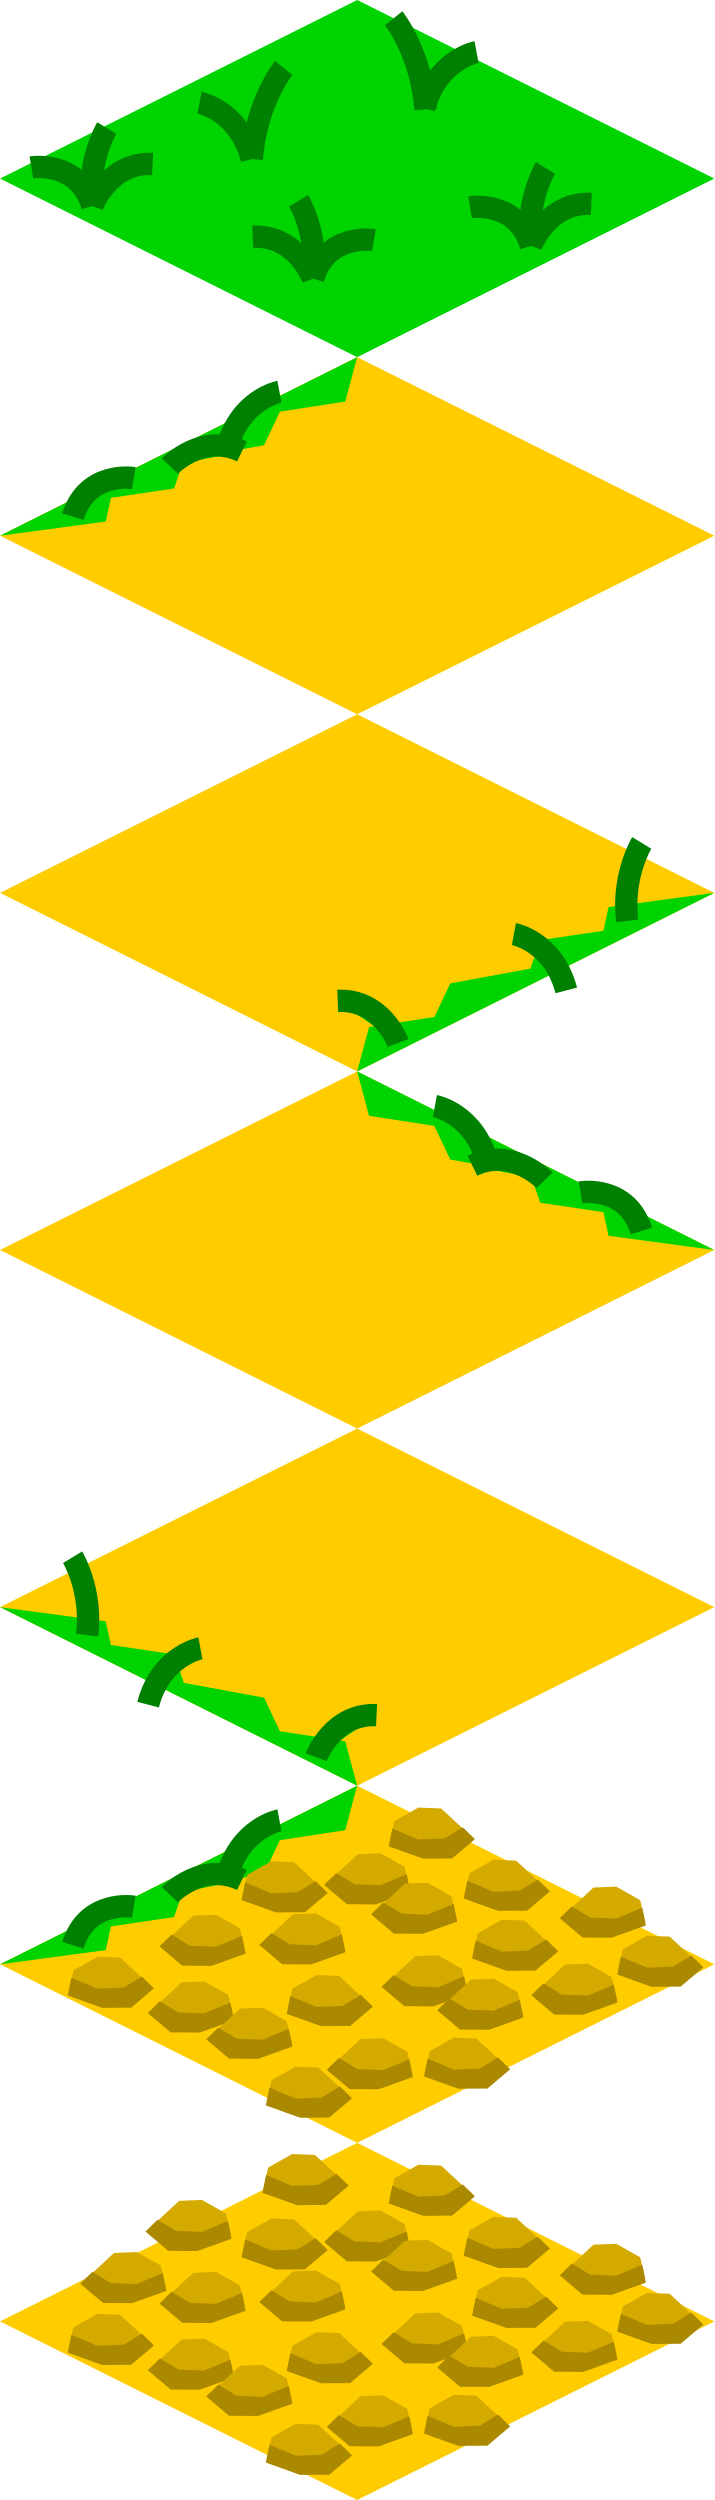
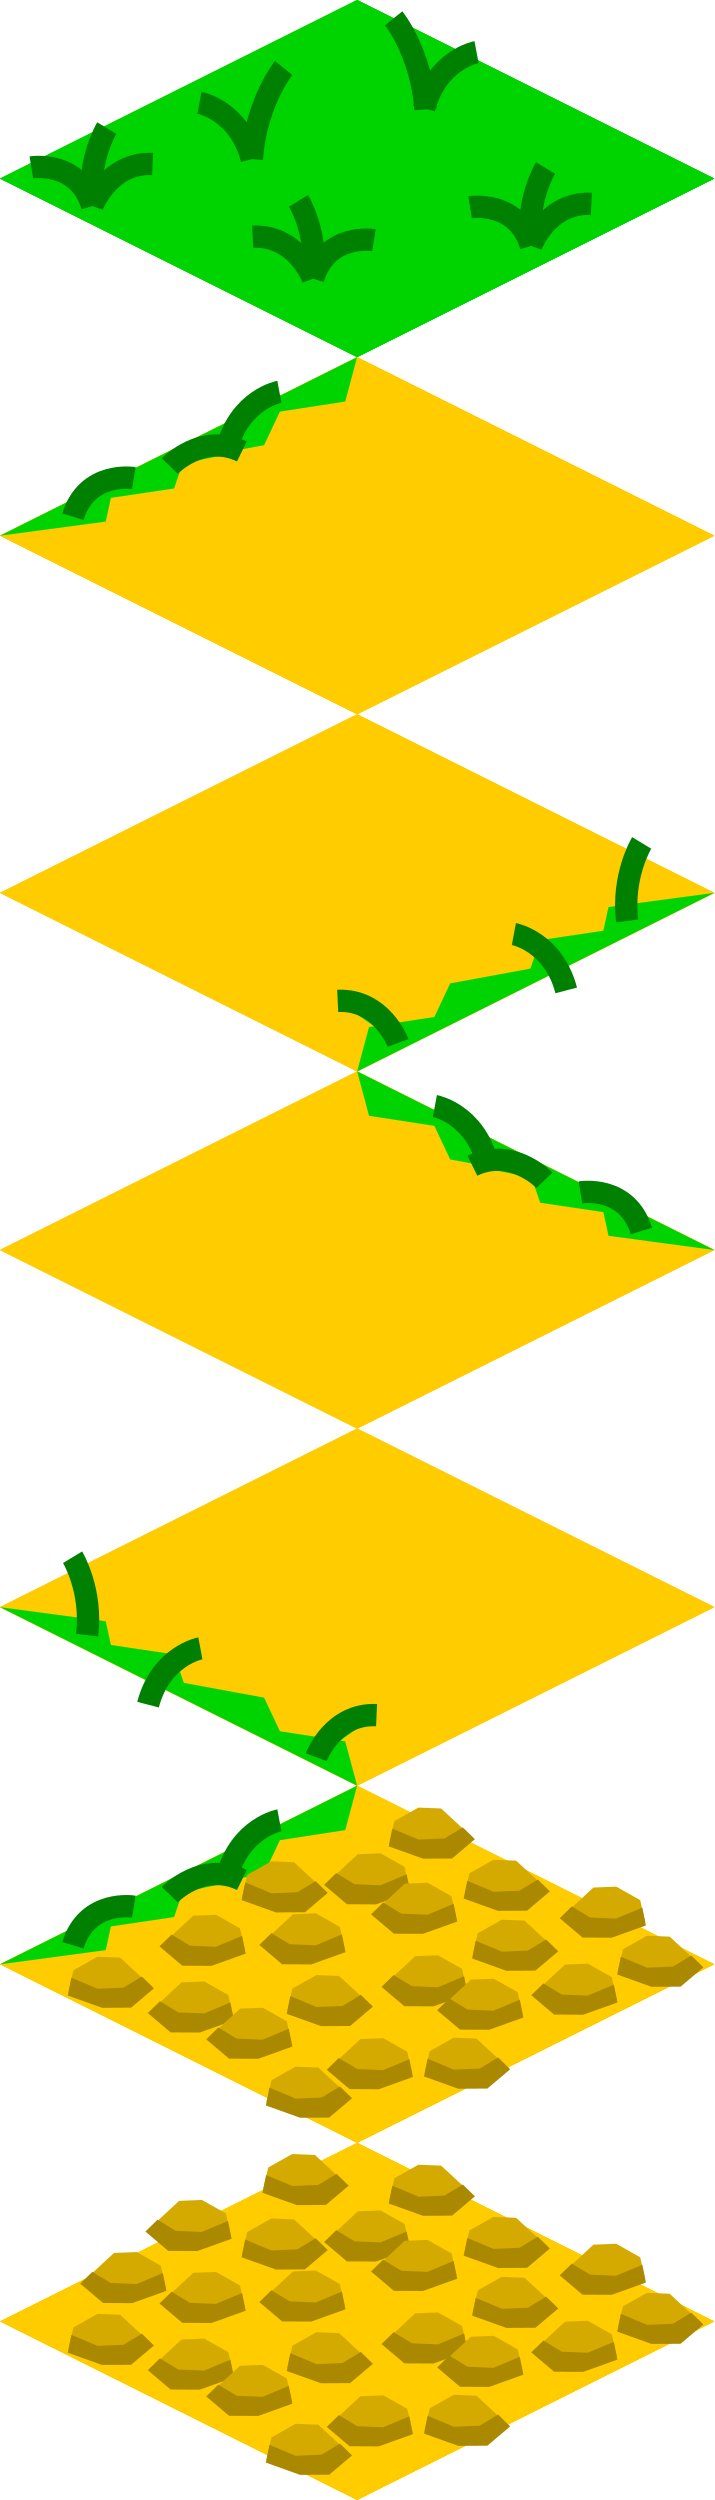
- <svg xmlns="http://www.w3.org/2000/svg" width="64" height="224" viewBox="0 0 16.933 59.267" version="1.1" id="svg5">
+ <svg xmlns="http://www.w3.org/2000/svg" width="128" height="448" viewBox="0 0 33.867 118.533" version="1.1" id="svg5">
  <defs id="defs2">
    <clipPath clipPathUnits="userSpaceOnUse" id="clipPath175">
      <path style="fill:#ffcc00;fill-opacity:1;stroke:none;stroke-width:0.529px;stroke-linecap:butt;stroke-linejoin:miter;stroke-opacity:1" d="M 8.467,42.333 -2.3705357e-7,46.567 8.467,50.8 16.933,46.567 Z" id="path177" />
    </clipPath>
  </defs>
-   <g id="layer1">
-     <path style="fill:#00d400;fill-opacity:1;stroke:none;stroke-width:0.529px;stroke-linecap:butt;stroke-linejoin:miter;stroke-opacity:1" d="M 8.467,0 0,4.233 8.467,8.467 16.933,4.233 Z" id="path39" />
-     <path style="fill:#00d400;stroke:#008000;stroke-width:0.529px;stroke-linecap:butt;stroke-linejoin:miter;stroke-opacity:1" d="m 12.588,5.829 c 0,0 0.387,-1.044 1.431,-0.997" id="path1232" />
-     <path style="fill:none;stroke:#008000;stroke-width:0.529px;stroke-linecap:butt;stroke-linejoin:miter;stroke-opacity:1" d="m 12.932,3.981 c 0,0 -0.475,0.782 -0.344,1.848" id="path1512" />
-     <path style="fill:none;stroke:#008000;stroke-width:0.529px;stroke-linecap:butt;stroke-linejoin:miter;stroke-opacity:1" d="m 11.144,4.914 c 0,0 1.109,-0.184 1.444,0.915" id="path1547" />
-     <path style="fill:#00d400;stroke:#008000;stroke-width:0.529px;stroke-linecap:butt;stroke-linejoin:miter;stroke-opacity:1" d="m 7.422,6.608 c 0,0 -0.387,-1.044 -1.431,-0.997" id="path1662" />
-     <path style="fill:none;stroke:#008000;stroke-width:0.529px;stroke-linecap:butt;stroke-linejoin:miter;stroke-opacity:1" d="m 7.078,4.76 c 0,0 0.475,0.782 0.344,1.848" id="path1664" />
-     <path style="fill:none;stroke:#008000;stroke-width:0.529px;stroke-linecap:butt;stroke-linejoin:miter;stroke-opacity:1" d="m 8.865,5.692 c 0,0 -1.109,-0.184 -1.444,0.915" id="path1666" />
-     <path style="fill:none;stroke:#008000;stroke-width:0.529px;stroke-linecap:butt;stroke-linejoin:miter;stroke-opacity:1" d="m 4.729,2.436 c 0,0 0.938,0.175 1.241,1.336" id="path1701" />
-     <path style="fill:none;stroke:#008000;stroke-width:0.529px;stroke-linecap:butt;stroke-linejoin:miter;stroke-opacity:1" d="m 6.724,1.611 c 0,0 -0.653,0.813 -0.755,2.161" id="path1736" />
-     <path style="fill:none;stroke:#008000;stroke-width:0.529px;stroke-linecap:butt;stroke-linejoin:miter;stroke-opacity:1" d="m 9.332,0.433 c 0,0 0.653,0.813 0.755,2.161" id="path1853" />
-     <path style="fill:#00d400;stroke:#008000;stroke-width:0.529px;stroke-linecap:butt;stroke-linejoin:miter;stroke-opacity:1" d="m 2.187,4.884 c 0,0 0.387,-1.044 1.431,-0.997" id="path1855" />
-     <path style="fill:none;stroke:#008000;stroke-width:0.529px;stroke-linecap:butt;stroke-linejoin:miter;stroke-opacity:1" d="m 2.531,3.036 c 0,0 -0.475,0.782 -0.344,1.848" id="path1857" />
-     <path style="fill:none;stroke:#008000;stroke-width:0.529px;stroke-linecap:butt;stroke-linejoin:miter;stroke-opacity:1" d="m 0.744,3.969 c 0,0 1.109,-0.184 1.444,0.915" id="path1859" />
-     <path style="fill:#ffcc00;fill-opacity:1;stroke:none;stroke-width:0.529px;stroke-linecap:butt;stroke-linejoin:miter;stroke-opacity:1" d="M 8.467,8.467 0,12.7 8.467,16.933 16.933,12.7 Z" id="path1895" />
-     <path style="fill:#00d400;fill-opacity:1;stroke:none;stroke-width:0.529px;stroke-linecap:butt;stroke-linejoin:miter;stroke-opacity:1" d="M 8.467,8.467 0,12.7 2.507,12.364 2.629,11.803 4.127,11.58 4.358,10.905 6.26,10.554 6.636,9.758 8.185,9.519 Z" id="path1897" />
-     <path style="fill:none;stroke:#008000;stroke-width:0.529px;stroke-linecap:butt;stroke-linejoin:miter;stroke-opacity:1" d="m 3.172,11.334 c 0,0 -1.109,-0.184 -1.444,0.915" id="path3611" />
-     <path style="fill:none;stroke:#008000;stroke-width:0.529px;stroke-linecap:butt;stroke-linejoin:miter;stroke-opacity:1" d="m 6.624,9.287 c 0,0 -0.938,0.175 -1.241,1.336" id="path1851" />
-     <path style="fill:#00d400;stroke:#008000;stroke-width:0.529px;stroke-linecap:butt;stroke-linejoin:miter;stroke-opacity:1" d="m 4.025,11.048 c 0,0 0.77,-0.805 1.71,-0.346" id="path3613" />
-     <path style="fill:#ffcc00;fill-opacity:1;stroke:none;stroke-width:0.529px;stroke-linecap:butt;stroke-linejoin:miter;stroke-opacity:1" d="M 8.467,25.4 16.933,21.167 8.467,16.933 0,21.167 Z" id="path3615" />
-     <path style="fill:#00d400;fill-opacity:1;stroke:none;stroke-width:0.529px;stroke-linecap:butt;stroke-linejoin:miter;stroke-opacity:1" d="m 8.467,25.4 8.467,-4.233 -2.507,0.336 -0.122,0.562 -1.498,0.222 -0.231,0.675 -1.902,0.351 -0.375,0.796 -1.549,0.238 z" id="path3617" />
-     <path style="fill:#00d400;stroke:#008000;stroke-width:0.529px;stroke-linecap:butt;stroke-linejoin:miter;stroke-opacity:1" d="m 9.437,24.724 c 0,0 -0.387,-1.044 -1.431,-0.997" id="path3865" />
-     <path style="fill:none;stroke:#008000;stroke-width:0.529px;stroke-linecap:butt;stroke-linejoin:miter;stroke-opacity:1" d="m 11.297,1.235 c 0,0 -0.938,0.175 -1.241,1.336" id="path3867" />
-     <path style="fill:none;stroke:#008000;stroke-width:0.529px;stroke-linecap:butt;stroke-linejoin:miter;stroke-opacity:1" d="m 12.183,22.143 c 0,0 0.938,0.175 1.241,1.336" id="path3949" />
-     <path style="fill:none;stroke:#008000;stroke-width:0.529px;stroke-linecap:butt;stroke-linejoin:miter;stroke-opacity:1" d="m 15.213,19.983 c 0,0 -0.475,0.782 -0.344,1.848" id="path3951" />
-     <path style="fill:#ffcc00;fill-opacity:1;stroke:none;stroke-width:0.529px;stroke-linecap:butt;stroke-linejoin:miter;stroke-opacity:1" d="M 8.467,25.4 16.933,29.633 8.467,33.867 0,29.633 Z" id="path3953" />
-     <path style="fill:#00d400;fill-opacity:1;stroke:none;stroke-width:0.529px;stroke-linecap:butt;stroke-linejoin:miter;stroke-opacity:1" d="M 8.467,25.4 16.933,29.633 14.426,29.298 14.304,28.736 12.806,28.513 12.575,27.838 10.673,27.488 10.297,26.691 8.748,26.453 Z" id="path3955" />
-     <path style="fill:none;stroke:#008000;stroke-width:0.529px;stroke-linecap:butt;stroke-linejoin:miter;stroke-opacity:1" d="m 13.761,28.267 c 0,0 1.109,-0.184 1.444,0.915" id="path3957" />
-     <path style="fill:none;stroke:#008000;stroke-width:0.529px;stroke-linecap:butt;stroke-linejoin:miter;stroke-opacity:1" d="m 10.31,26.22 c 0,0 0.938,0.175 1.241,1.336" id="path3959" />
-     <path style="fill:#00d400;stroke:#008000;stroke-width:0.529px;stroke-linecap:butt;stroke-linejoin:miter;stroke-opacity:1" d="m 12.909,27.981 c 0,0 -0.77,-0.805 -1.71,-0.346" id="path3961" />
-     <path style="fill:#ffcc00;fill-opacity:1;stroke:none;stroke-width:0.529px;stroke-linecap:butt;stroke-linejoin:miter;stroke-opacity:1" d="M 8.467,42.333 0,38.1 8.467,33.867 16.933,38.1 Z" id="path3963" />
-     <path style="fill:#00d400;fill-opacity:1;stroke:none;stroke-width:0.529px;stroke-linecap:butt;stroke-linejoin:miter;stroke-opacity:1" d="M 8.467,42.333 0,38.1 l 2.507,0.336 0.122,0.562 1.498,0.222 0.231,0.675 1.902,0.351 0.375,0.796 1.549,0.238 z" id="path3965" />
-     <path style="fill:#00d400;stroke:#008000;stroke-width:0.529px;stroke-linecap:butt;stroke-linejoin:miter;stroke-opacity:1" d="m 7.496,41.658 c 0,0 0.387,-1.044 1.431,-0.997" id="path3967" />
-     <path style="fill:none;stroke:#008000;stroke-width:0.529px;stroke-linecap:butt;stroke-linejoin:miter;stroke-opacity:1" d="m 4.751,39.076 c 0,0 -0.938,0.175 -1.241,1.336" id="path3969" />
-     <path style="fill:none;stroke:#008000;stroke-width:0.529px;stroke-linecap:butt;stroke-linejoin:miter;stroke-opacity:1" d="m 1.721,36.916 c 0,0 0.475,0.782 0.344,1.848" id="path3971" />
-     <path style="fill:#ffcc00;fill-opacity:1;stroke:none;stroke-width:0.529px;stroke-linecap:butt;stroke-linejoin:miter;stroke-opacity:1" d="M 8.467,42.333 0,46.567 8.467,50.8 16.933,46.567 Z" id="path3973" />
-     <path style="fill:#00d400;fill-opacity:1;stroke:none;stroke-width:0.529px;stroke-linecap:butt;stroke-linejoin:miter;stroke-opacity:1" d="M 8.467,42.333 0,46.567 2.507,46.231 2.629,45.669 4.127,45.447 4.358,44.772 6.26,44.421 l 0.375,-0.796 1.549,-0.238 z" id="path3975" />
-     <path style="fill:none;stroke:#008000;stroke-width:0.529px;stroke-linecap:butt;stroke-linejoin:miter;stroke-opacity:1" d="m 3.172,45.201 c 0,0 -1.109,-0.184 -1.444,0.915" id="path3977" />
-     <path style="fill:none;stroke:#008000;stroke-width:0.529px;stroke-linecap:butt;stroke-linejoin:miter;stroke-opacity:1" d="m 6.624,43.154 c 0,0 -0.938,0.175 -1.241,1.336" id="path3979" />
-     <path style="fill:#00d400;stroke:#008000;stroke-width:0.529px;stroke-linecap:butt;stroke-linejoin:miter;stroke-opacity:1" d="m 4.025,44.915 c 0,0 0.77,-0.805 1.71,-0.346" id="path3981" />
-     <g id="g2156">
+   <g id="layer1" transform="translate(0,59.26667)">
+     <path id="path2099" d="M 16.933,42.333 0,50.8 16.933,59.267 33.867,50.8 Z" style="fill:#ffcc00;fill-opacity:1;stroke:none;stroke-width:1.058px;stroke-linecap:butt;stroke-linejoin:miter;stroke-opacity:1" />
+     <path id="path2097" d="M 16.933,25.4 0,33.867 16.933,42.333 33.867,33.867 Z" style="fill:#ffcc00;fill-opacity:1;stroke:none;stroke-width:1.058px;stroke-linecap:butt;stroke-linejoin:miter;stroke-opacity:1" />
+     <path id="path2095" d="M 16.933,25.4 0,16.933 16.933,8.467 33.867,16.933 Z" style="fill:#ffcc00;fill-opacity:1;stroke:none;stroke-width:1.058px;stroke-linecap:butt;stroke-linejoin:miter;stroke-opacity:1" />
+     <path id="path2093" d="M 16.933,-8.467 33.867,-7.75e-6 16.933,8.467 0,-7.75e-6 Z" style="fill:#ffcc00;fill-opacity:1;stroke:none;stroke-width:1.058px;stroke-linecap:butt;stroke-linejoin:miter;stroke-opacity:1" />
+     <path id="path2091" d="M 16.933,-8.467 33.867,-16.933 16.933,-25.4 0,-16.933 Z" style="fill:#ffcc00;fill-opacity:1;stroke:none;stroke-width:1.058px;stroke-linecap:butt;stroke-linejoin:miter;stroke-opacity:1" />
+     <path id="path2089" d="M 16.933,-42.333 0,-33.867 l 16.933,8.467 16.933,-8.467 z" style="fill:#ffcc00;fill-opacity:1;stroke:none;stroke-width:1.058px;stroke-linecap:butt;stroke-linejoin:miter;stroke-opacity:1" />
+     <path id="path2087" d="M 16.933,-59.267 0,-50.8 l 16.933,8.467 16.933,-8.467 z" style="fill:#00d400;fill-opacity:1;stroke:none;stroke-width:1.058px;stroke-linecap:butt;stroke-linejoin:miter;stroke-opacity:1" />
+     <path id="path2085" d="M 16.933,42.333 0,50.8 16.933,59.267 33.867,50.8 Z" style="fill:#ffcc00;fill-opacity:1;stroke:none;stroke-width:1.058px;stroke-linecap:butt;stroke-linejoin:miter;stroke-opacity:1" />
+     <path id="path2083" d="M 16.933,25.4 0,33.867 16.933,42.333 33.867,33.867 Z" style="fill:#ffcc00;fill-opacity:1;stroke:none;stroke-width:1.058px;stroke-linecap:butt;stroke-linejoin:miter;stroke-opacity:1" />
+     <path id="path2081" d="M 16.933,25.4 0,16.933 16.933,8.467 33.867,16.933 Z" style="fill:#ffcc00;fill-opacity:1;stroke:none;stroke-width:1.058px;stroke-linecap:butt;stroke-linejoin:miter;stroke-opacity:1" />
+     <path id="path2079" d="M 16.933,-8.467 33.867,-7.75e-6 16.933,8.467 0,-7.75e-6 Z" style="fill:#ffcc00;fill-opacity:1;stroke:none;stroke-width:1.058px;stroke-linecap:butt;stroke-linejoin:miter;stroke-opacity:1" />
+     <path id="path2077" d="M 16.933,-8.467 33.867,-16.933 16.933,-25.4 0,-16.933 Z" style="fill:#ffcc00;fill-opacity:1;stroke:none;stroke-width:1.058px;stroke-linecap:butt;stroke-linejoin:miter;stroke-opacity:1" />
+     <path id="path2075" d="M 16.933,-42.333 0,-33.867 l 16.933,8.467 16.933,-8.467 z" style="fill:#ffcc00;fill-opacity:1;stroke:none;stroke-width:1.058px;stroke-linecap:butt;stroke-linejoin:miter;stroke-opacity:1" />
+     <path id="path2073" d="M 16.933,-59.267 0,-50.8 l 16.933,8.467 16.933,-8.467 z" style="fill:#00d400;fill-opacity:1;stroke:none;stroke-width:1.058px;stroke-linecap:butt;stroke-linejoin:miter;stroke-opacity:1" />
+     <path style="fill:#00d400;fill-opacity:1;stroke:none;stroke-width:1.058px;stroke-linecap:butt;stroke-linejoin:miter;stroke-opacity:1" d="M 16.933,-59.267 0,-50.8 l 16.933,8.467 16.933,-8.467 z" id="path39" />
+     <path style="fill:#00d400;stroke:#008000;stroke-width:1.058px;stroke-linecap:butt;stroke-linejoin:miter;stroke-opacity:1" d="m 25.176,-47.609 c 0,0 0.774,-2.089 2.863,-1.994" id="path1232" />
+     <path style="fill:none;stroke:#008000;stroke-width:1.058px;stroke-linecap:butt;stroke-linejoin:miter;stroke-opacity:1" d="m 25.864,-51.304 c 0,0 -0.95,1.565 -0.688,3.696" id="path1512" />
+     <path style="fill:none;stroke:#008000;stroke-width:1.058px;stroke-linecap:butt;stroke-linejoin:miter;stroke-opacity:1" d="m 22.289,-49.439 c 0,0 2.218,-0.367 2.887,1.831" id="path1547" />
+     <path style="fill:#00d400;stroke:#008000;stroke-width:1.058px;stroke-linecap:butt;stroke-linejoin:miter;stroke-opacity:1" d="m 14.843,-46.051 c 0,0 -0.774,-2.089 -2.863,-1.994" id="path1662" />
+     <path style="fill:none;stroke:#008000;stroke-width:1.058px;stroke-linecap:butt;stroke-linejoin:miter;stroke-opacity:1" d="m 14.155,-49.747 c 0,0 0.95,1.565 0.688,3.696" id="path1664" />
+     <path style="fill:none;stroke:#008000;stroke-width:1.058px;stroke-linecap:butt;stroke-linejoin:miter;stroke-opacity:1" d="m 17.73,-47.882 c 0,0 -2.218,-0.367 -2.887,1.831" id="path1666" />
+     <path style="fill:none;stroke:#008000;stroke-width:1.058px;stroke-linecap:butt;stroke-linejoin:miter;stroke-opacity:1" d="m 9.458,-54.395 c 0,0 1.875,0.35 2.482,2.672" id="path1701" />
+     <path style="fill:none;stroke:#008000;stroke-width:1.058px;stroke-linecap:butt;stroke-linejoin:miter;stroke-opacity:1" d="m 13.449,-56.045 c 0,0 -1.307,1.627 -1.509,4.322" id="path1736" />
+     <path style="fill:none;stroke:#008000;stroke-width:1.058px;stroke-linecap:butt;stroke-linejoin:miter;stroke-opacity:1" d="m 18.665,-58.401 c 0,0 1.307,1.627 1.509,4.322" id="path1853" />
+     <path style="fill:#00d400;stroke:#008000;stroke-width:1.058px;stroke-linecap:butt;stroke-linejoin:miter;stroke-opacity:1" d="m 4.375,-49.498 c 0,0 0.774,-2.089 2.863,-1.994" id="path1855" />
+     <path style="fill:none;stroke:#008000;stroke-width:1.058px;stroke-linecap:butt;stroke-linejoin:miter;stroke-opacity:1" d="m 5.063,-53.194 c 0,0 -0.95,1.565 -0.688,3.696" id="path1857" />
+     <path style="fill:none;stroke:#008000;stroke-width:1.058px;stroke-linecap:butt;stroke-linejoin:miter;stroke-opacity:1" d="m 1.487,-51.329 c 0,0 2.218,-0.367 2.887,1.831" id="path1859" />
+     <path style="fill:#ffcc00;fill-opacity:1;stroke:none;stroke-width:1.058px;stroke-linecap:butt;stroke-linejoin:miter;stroke-opacity:1" d="M 16.933,-42.333 0,-33.867 l 16.933,8.467 16.933,-8.467 z" id="path1895" />
+     <path style="fill:#00d400;fill-opacity:1;stroke:none;stroke-width:1.058px;stroke-linecap:butt;stroke-linejoin:miter;stroke-opacity:1" d="M 16.933,-42.333 0,-33.867 l 5.015,-0.671 0.244,-1.124 2.996,-0.445 0.462,-1.351 3.804,-0.701 0.751,-1.593 3.098,-0.477 z" id="path1897" />
+     <path style="fill:none;stroke:#008000;stroke-width:1.058px;stroke-linecap:butt;stroke-linejoin:miter;stroke-opacity:1" d="m 6.344,-36.598 c 0,0 -2.218,-0.367 -2.887,1.831" id="path3611" />
+     <path style="fill:none;stroke:#008000;stroke-width:1.058px;stroke-linecap:butt;stroke-linejoin:miter;stroke-opacity:1" d="m 13.247,-40.692 c 0,0 -1.875,0.35 -2.482,2.672" id="path1851" />
+     <path style="fill:#00d400;stroke:#008000;stroke-width:1.058px;stroke-linecap:butt;stroke-linejoin:miter;stroke-opacity:1" d="m 8.05,-37.17 c 0,0 1.54,-1.61 3.419,-0.693" id="path3613" />
+     <path style="fill:#ffcc00;fill-opacity:1;stroke:none;stroke-width:1.058px;stroke-linecap:butt;stroke-linejoin:miter;stroke-opacity:1" d="M 16.933,-8.467 33.867,-16.933 16.933,-25.4 0,-16.933 Z" id="path3615" />
+     <path style="fill:#00d400;fill-opacity:1;stroke:none;stroke-width:1.058px;stroke-linecap:butt;stroke-linejoin:miter;stroke-opacity:1" d="m 16.933,-8.467 16.933,-8.467 -5.015,0.671 -0.244,1.124 -2.996,0.445 -0.462,1.351 -3.804,0.701 -0.751,1.593 -3.098,0.477 z" id="path3617" />
+     <path style="fill:#00d400;stroke:#008000;stroke-width:1.058px;stroke-linecap:butt;stroke-linejoin:miter;stroke-opacity:1" d="m 18.874,-9.818 c 0,0 -0.774,-2.089 -2.863,-1.994" id="path3865" />
+     <path style="fill:none;stroke:#008000;stroke-width:1.058px;stroke-linecap:butt;stroke-linejoin:miter;stroke-opacity:1" d="m 22.594,-56.797 c 0,0 -1.875,0.35 -2.482,2.672" id="path3867" />
+     <path style="fill:none;stroke:#008000;stroke-width:1.058px;stroke-linecap:butt;stroke-linejoin:miter;stroke-opacity:1" d="m 24.365,-14.981 c 0,0 1.875,0.35 2.482,2.672" id="path3949" />
+     <path style="fill:none;stroke:#008000;stroke-width:1.058px;stroke-linecap:butt;stroke-linejoin:miter;stroke-opacity:1" d="m 30.425,-19.301 c 0,0 -0.95,1.565 -0.688,3.696" id="path3951" />
+     <path style="fill:#ffcc00;fill-opacity:1;stroke:none;stroke-width:1.058px;stroke-linecap:butt;stroke-linejoin:miter;stroke-opacity:1" d="M 16.933,-8.467 33.867,-7.75e-6 16.933,8.467 0,-7.75e-6 Z" id="path3953" />
+     <path style="fill:#00d400;fill-opacity:1;stroke:none;stroke-width:1.058px;stroke-linecap:butt;stroke-linejoin:miter;stroke-opacity:1" d="M 16.933,-8.467 33.867,-7.75e-6 28.852,-0.671 28.608,-1.795 l -2.996,-0.445 -0.462,-1.351 -3.804,-0.701 -0.751,-1.593 -3.098,-0.477 z" id="path3955" />
+     <path style="fill:none;stroke:#008000;stroke-width:1.058px;stroke-linecap:butt;stroke-linejoin:miter;stroke-opacity:1" d="m 27.523,-2.732 c 0,0 2.218,-0.367 2.887,1.831" id="path3957" />
+     <path style="fill:none;stroke:#008000;stroke-width:1.058px;stroke-linecap:butt;stroke-linejoin:miter;stroke-opacity:1" d="m 20.619,-6.826 c 0,0 1.875,0.35 2.482,2.672" id="path3959" />
+     <path style="fill:#00d400;stroke:#008000;stroke-width:1.058px;stroke-linecap:butt;stroke-linejoin:miter;stroke-opacity:1" d="m 25.817,-3.304 c 0,0 -1.54,-1.61 -3.419,-0.693" id="path3961" />
+     <path style="fill:#ffcc00;fill-opacity:1;stroke:none;stroke-width:1.058px;stroke-linecap:butt;stroke-linejoin:miter;stroke-opacity:1" d="M 16.933,25.4 0,16.933 16.933,8.467 33.867,16.933 Z" id="path3963" />
+     <path style="fill:#00d400;fill-opacity:1;stroke:none;stroke-width:1.058px;stroke-linecap:butt;stroke-linejoin:miter;stroke-opacity:1" d="M 16.933,25.4 0,16.933 l 5.015,0.671 0.244,1.124 2.996,0.445 0.462,1.351 3.804,0.701 0.751,1.593 3.098,0.477 z" id="path3965" />
+     <path style="fill:#00d400;stroke:#008000;stroke-width:1.058px;stroke-linecap:butt;stroke-linejoin:miter;stroke-opacity:1" d="m 14.992,24.048 c 0,0 0.774,-2.089 2.863,-1.994" id="path3967" />
+     <path style="fill:none;stroke:#008000;stroke-width:1.058px;stroke-linecap:butt;stroke-linejoin:miter;stroke-opacity:1" d="m 9.501,18.886 c 0,0 -1.875,0.35 -2.482,2.672" id="path3969" />
+     <path style="fill:none;stroke:#008000;stroke-width:1.058px;stroke-linecap:butt;stroke-linejoin:miter;stroke-opacity:1" d="m 3.441,14.566 c 0,0 0.95,1.565 0.688,3.696" id="path3971" />
+     <path style="fill:#ffcc00;fill-opacity:1;stroke:none;stroke-width:1.058px;stroke-linecap:butt;stroke-linejoin:miter;stroke-opacity:1" d="M 16.933,25.4 0,33.867 16.933,42.333 33.867,33.867 Z" id="path3973" />
+     <path style="fill:#00d400;fill-opacity:1;stroke:none;stroke-width:1.058px;stroke-linecap:butt;stroke-linejoin:miter;stroke-opacity:1" d="M 16.933,25.4 0,33.867 l 5.015,-0.671 0.244,-1.124 2.996,-0.445 0.462,-1.351 3.804,-0.701 0.751,-1.593 3.098,-0.477 z" id="path3975" />
+     <path style="fill:none;stroke:#008000;stroke-width:1.058px;stroke-linecap:butt;stroke-linejoin:miter;stroke-opacity:1" d="m 6.344,31.135 c 0,0 -2.218,-0.367 -2.887,1.831" id="path3977" />
+     <path style="fill:none;stroke:#008000;stroke-width:1.058px;stroke-linecap:butt;stroke-linejoin:miter;stroke-opacity:1" d="m 13.247,27.041 c 0,0 -1.875,0.35 -2.482,2.672" id="path3979" />
+     <path style="fill:#00d400;stroke:#008000;stroke-width:1.058px;stroke-linecap:butt;stroke-linejoin:miter;stroke-opacity:1" d="m 8.05,30.563 c 0,0 1.54,-1.61 3.419,-0.693" id="path3981" />
+     <g id="g2156" transform="matrix(2,0,0,2,0,-59.26667)">
      <path style="fill:#d4aa00;stroke:none;stroke-width:0.265px;stroke-linecap:butt;stroke-linejoin:miter;stroke-opacity:1" d="m 7.726,44.659 0.757,-0.702 0.54,-0.021 0.568,0.32 0.12,0.521 -0.713,0.28 -0.734,-0.01 z" id="path1354" />
      <path style="fill:#aa8800;stroke:none;stroke-width:0.265px;stroke-linecap:butt;stroke-linejoin:miter;stroke-opacity:1" d="m 7.97,44.405 0.434,0.263 0.615,0.026 0.622,-0.26 0.085,0.422 -0.813,0.291 -0.689,-0.004 -0.541,-0.458 z" id="path1422" />
    </g>
-     <g id="g2162" transform="translate(1.113043,0.6981961)">
+     <g id="g2162" transform="matrix(2,0,0,2,2.226086,-57.87028)">
      <path style="fill:#d4aa00;stroke:none;stroke-width:0.265px;stroke-linecap:butt;stroke-linejoin:miter;stroke-opacity:1" d="m 7.726,44.659 0.757,-0.702 0.54,-0.021 0.568,0.32 0.12,0.521 -0.713,0.28 -0.734,-0.01 z" id="path2158" />
      <path style="fill:#aa8800;stroke:none;stroke-width:0.265px;stroke-linecap:butt;stroke-linejoin:miter;stroke-opacity:1" d="m 7.97,44.405 0.434,0.263 0.615,0.026 0.622,-0.26 0.085,0.422 -0.813,0.291 -0.689,-0.004 -0.541,-0.458 z" id="path2160" />
    </g>
-     <g id="g2168" transform="translate(-1.53578,1.423443)">
+     <g id="g2168" transform="matrix(2,0,0,2,-3.071559,-56.41979)">
      <path style="fill:#d4aa00;stroke:none;stroke-width:0.265px;stroke-linecap:butt;stroke-linejoin:miter;stroke-opacity:1" d="m 7.726,44.659 0.757,-0.702 0.54,-0.021 0.568,0.32 0.12,0.521 -0.713,0.28 -0.734,-0.01 z" id="path2164" />
      <path style="fill:#aa8800;stroke:none;stroke-width:0.265px;stroke-linecap:butt;stroke-linejoin:miter;stroke-opacity:1" d="m 7.97,44.405 0.434,0.263 0.615,0.026 0.622,-0.26 0.085,0.422 -0.813,0.291 -0.689,-0.004 -0.541,-0.458 z" id="path2166" />
    </g>
-     <g id="g2174" transform="translate(1.361578,2.417563)">
+     <g id="g2174" transform="matrix(2,0,0,2,2.723157,-54.43155)">
      <path style="fill:#d4aa00;stroke:none;stroke-width:0.265px;stroke-linecap:butt;stroke-linejoin:miter;stroke-opacity:1" d="m 7.726,44.659 0.757,-0.702 0.54,-0.021 0.568,0.32 0.12,0.521 -0.713,0.28 -0.734,-0.01 z" id="path2170" />
      <path style="fill:#aa8800;stroke:none;stroke-width:0.265px;stroke-linecap:butt;stroke-linejoin:miter;stroke-opacity:1" d="m 7.97,44.405 0.434,0.263 0.615,0.026 0.622,-0.26 0.085,0.422 -0.813,0.291 -0.689,-0.004 -0.541,-0.458 z" id="path2172" />
    </g>
-     <g id="g2180" transform="translate(-3.902172,1.457586)">
+     <g id="g2180" transform="matrix(2,0,0,2,-7.804344,-56.3515)">
      <path style="fill:#d4aa00;stroke:none;stroke-width:0.265px;stroke-linecap:butt;stroke-linejoin:miter;stroke-opacity:1" d="m 7.726,44.659 0.757,-0.702 0.54,-0.021 0.568,0.32 0.12,0.521 -0.713,0.28 -0.734,-0.01 z" id="path2176" />
      <path style="fill:#aa8800;stroke:none;stroke-width:0.265px;stroke-linecap:butt;stroke-linejoin:miter;stroke-opacity:1" d="m 7.97,44.405 0.434,0.263 0.615,0.026 0.622,-0.26 0.085,0.422 -0.813,0.291 -0.689,-0.004 -0.541,-0.458 z" id="path2178" />
    </g>
-     <g id="g2186" transform="translate(-4.179298,3.038243)">
+     <g id="g2186" transform="matrix(2,0,0,2,-8.358595,-53.19019)">
      <path style="fill:#d4aa00;stroke:none;stroke-width:0.265px;stroke-linecap:butt;stroke-linejoin:miter;stroke-opacity:1" d="m 7.726,44.659 0.757,-0.702 0.54,-0.021 0.568,0.32 0.12,0.521 -0.713,0.28 -0.734,-0.01 z" id="path2182" />
      <path style="fill:#aa8800;stroke:none;stroke-width:0.265px;stroke-linecap:butt;stroke-linejoin:miter;stroke-opacity:1" d="m 7.97,44.405 0.434,0.263 0.615,0.026 0.622,-0.26 0.085,0.422 -0.813,0.291 -0.689,-0.004 -0.541,-0.458 z" id="path2184" />
    </g>
-     <g id="g2192" transform="translate(-2.794257,3.660664)">
+     <g id="g2192" transform="matrix(2,0,0,2,-5.588515,-51.94535)">
      <path style="fill:#d4aa00;stroke:none;stroke-width:0.265px;stroke-linecap:butt;stroke-linejoin:miter;stroke-opacity:1" d="m 7.726,44.659 0.757,-0.702 0.54,-0.021 0.568,0.32 0.12,0.521 -0.713,0.28 -0.734,-0.01 z" id="path2188" />
      <path style="fill:#aa8800;stroke:none;stroke-width:0.265px;stroke-linecap:butt;stroke-linejoin:miter;stroke-opacity:1" d="m 7.97,44.405 0.434,0.263 0.615,0.026 0.622,-0.26 0.085,0.422 -0.813,0.291 -0.689,-0.004 -0.541,-0.458 z" id="path2190" />
    </g>
-     <g id="g2198" transform="translate(0.06287571,4.38265)">
+     <g id="g2198" transform="matrix(2,0,0,2,0.1257514,-50.50137)">
      <path style="fill:#d4aa00;stroke:none;stroke-width:0.265px;stroke-linecap:butt;stroke-linejoin:miter;stroke-opacity:1" d="m 7.726,44.659 0.757,-0.702 0.54,-0.021 0.568,0.32 0.12,0.521 -0.713,0.28 -0.734,-0.01 z" id="path2194" />
      <path style="fill:#aa8800;stroke:none;stroke-width:0.265px;stroke-linecap:butt;stroke-linejoin:miter;stroke-opacity:1" d="m 7.97,44.405 0.434,0.263 0.615,0.026 0.622,-0.26 0.085,0.422 -0.813,0.291 -0.689,-0.004 -0.541,-0.458 z" id="path2196" />
    </g>
-     <g id="g2204" transform="translate(2.681256,2.972615)">
+     <g id="g2204" transform="matrix(2,0,0,2,5.362513,-53.32144)">
      <path style="fill:#d4aa00;stroke:none;stroke-width:0.265px;stroke-linecap:butt;stroke-linejoin:miter;stroke-opacity:1" d="m 7.726,44.659 0.757,-0.702 0.54,-0.021 0.568,0.32 0.12,0.521 -0.713,0.28 -0.734,-0.01 z" id="path2200" />
      <path style="fill:#aa8800;stroke:none;stroke-width:0.265px;stroke-linecap:butt;stroke-linejoin:miter;stroke-opacity:1" d="m 7.97,44.405 0.434,0.263 0.615,0.026 0.622,-0.26 0.085,0.422 -0.813,0.291 -0.689,-0.004 -0.541,-0.458 z" id="path2202" />
    </g>
-     <g id="g2210" transform="translate(4.911643,2.615802)">
+     <g id="g2210" transform="matrix(2,0,0,2,9.823286,-54.03507)">
      <path style="fill:#d4aa00;stroke:none;stroke-width:0.265px;stroke-linecap:butt;stroke-linejoin:miter;stroke-opacity:1" d="m 7.726,44.659 0.757,-0.702 0.54,-0.021 0.568,0.32 0.12,0.521 -0.713,0.28 -0.734,-0.01 z" id="path2206" />
      <path style="fill:#aa8800;stroke:none;stroke-width:0.265px;stroke-linecap:butt;stroke-linejoin:miter;stroke-opacity:1" d="m 7.97,44.405 0.434,0.263 0.615,0.026 0.622,-0.26 0.085,0.422 -0.813,0.291 -0.689,-0.004 -0.541,-0.458 z" id="path2208" />
    </g>
-     <g id="g2216" transform="matrix(-1,0,0,1,20.71871,0.1531101)">
+     <g id="g2216" transform="matrix(-2,0,0,2,41.43743,-58.96045)">
      <path style="fill:#d4aa00;stroke:none;stroke-width:0.265px;stroke-linecap:butt;stroke-linejoin:miter;stroke-opacity:1" d="m 7.726,44.659 0.757,-0.702 0.54,-0.021 0.568,0.32 0.12,0.521 -0.713,0.28 -0.734,-0.01 z" id="path2212" />
      <path style="fill:#aa8800;stroke:none;stroke-width:0.265px;stroke-linecap:butt;stroke-linejoin:miter;stroke-opacity:1" d="m 7.97,44.405 0.434,0.263 0.615,0.026 0.622,-0.26 0.085,0.422 -0.813,0.291 -0.689,-0.004 -0.541,-0.458 z" id="path2214" />
    </g>
-     <g id="g2222" transform="matrix(-1,0,0,1,18.94102,-1.084033)">
+     <g id="g2222" transform="matrix(-2,0,0,2,37.88203,-61.43474)">
      <path style="fill:#d4aa00;stroke:none;stroke-width:0.265px;stroke-linecap:butt;stroke-linejoin:miter;stroke-opacity:1" d="m 7.726,44.659 0.757,-0.702 0.54,-0.021 0.568,0.32 0.12,0.521 -0.713,0.28 -0.734,-0.01 z" id="path2218" />
      <path style="fill:#aa8800;stroke:none;stroke-width:0.265px;stroke-linecap:butt;stroke-linejoin:miter;stroke-opacity:1" d="m 7.97,44.405 0.434,0.263 0.615,0.026 0.622,-0.26 0.085,0.422 -0.813,0.291 -0.689,-0.004 -0.541,-0.458 z" id="path2220" />
    </g>
-     <g id="g2228" transform="matrix(-1,0,0,1,15.45303,0.1900263)">
+     <g id="g2228" transform="matrix(-2,0,0,2,30.90605,-58.88662)">
      <path style="fill:#d4aa00;stroke:none;stroke-width:0.265px;stroke-linecap:butt;stroke-linejoin:miter;stroke-opacity:1" d="m 7.726,44.659 0.757,-0.702 0.54,-0.021 0.568,0.32 0.12,0.521 -0.713,0.28 -0.734,-0.01 z" id="path2224" />
      <path style="fill:#aa8800;stroke:none;stroke-width:0.265px;stroke-linecap:butt;stroke-linejoin:miter;stroke-opacity:1" d="m 7.97,44.405 0.434,0.263 0.615,0.026 0.622,-0.26 0.085,0.422 -0.813,0.291 -0.689,-0.004 -0.541,-0.458 z" id="path2226" />
    </g>
-     <g id="g2234" transform="matrix(-1,0,0,1,16.52298,2.886218)">
+     <g id="g2234" transform="matrix(-2,0,0,2,33.04595,-53.49424)">
      <path style="fill:#d4aa00;stroke:none;stroke-width:0.265px;stroke-linecap:butt;stroke-linejoin:miter;stroke-opacity:1" d="m 7.726,44.659 0.757,-0.702 0.54,-0.021 0.568,0.32 0.12,0.521 -0.713,0.28 -0.734,-0.01 z" id="path2230" />
      <path style="fill:#aa8800;stroke:none;stroke-width:0.265px;stroke-linecap:butt;stroke-linejoin:miter;stroke-opacity:1" d="m 7.97,44.405 0.434,0.263 0.615,0.026 0.622,-0.26 0.085,0.422 -0.813,0.291 -0.689,-0.004 -0.541,-0.458 z" id="path2232" />
    </g>
-     <g id="g2240" transform="matrix(-1,0,0,1,11.33257,2.451971)">
+     <g id="g2240" transform="matrix(-2,0,0,2,22.66514,-54.36273)">
      <path style="fill:#d4aa00;stroke:none;stroke-width:0.265px;stroke-linecap:butt;stroke-linejoin:miter;stroke-opacity:1" d="m 7.726,44.659 0.757,-0.702 0.54,-0.021 0.568,0.32 0.12,0.521 -0.713,0.28 -0.734,-0.01 z" id="path2236" />
      <path style="fill:#aa8800;stroke:none;stroke-width:0.265px;stroke-linecap:butt;stroke-linejoin:miter;stroke-opacity:1" d="m 7.97,44.405 0.434,0.263 0.615,0.026 0.622,-0.26 0.085,0.422 -0.813,0.291 -0.689,-0.004 -0.541,-0.458 z" id="path2238" />
    </g>
-     <g id="g2246" transform="matrix(-1,0,0,1,20.91783,1.573991)">
+     <g id="g2246" transform="matrix(-2,0,0,2,41.83567,-56.11869)">
      <path style="fill:#d4aa00;stroke:none;stroke-width:0.265px;stroke-linecap:butt;stroke-linejoin:miter;stroke-opacity:1" d="m 7.726,44.659 0.757,-0.702 0.54,-0.021 0.568,0.32 0.12,0.521 -0.713,0.28 -0.734,-0.01 z" id="path2242" />
      <path style="fill:#aa8800;stroke:none;stroke-width:0.265px;stroke-linecap:butt;stroke-linejoin:miter;stroke-opacity:1" d="m 7.97,44.405 0.434,0.263 0.615,0.026 0.622,-0.26 0.085,0.422 -0.813,0.291 -0.689,-0.004 -0.541,-0.458 z" id="path2244" />
    </g>
-     <g id="g2252" transform="matrix(-1,0,0,1,19.77775,4.370287)">
+     <g id="g2252" transform="matrix(-2,0,0,2,39.5555,-50.5261)">
      <path style="fill:#d4aa00;stroke:none;stroke-width:0.265px;stroke-linecap:butt;stroke-linejoin:miter;stroke-opacity:1" d="m 7.726,44.659 0.757,-0.702 0.54,-0.021 0.568,0.32 0.12,0.521 -0.713,0.28 -0.734,-0.01 z" id="path2248" />
      <path style="fill:#aa8800;stroke:none;stroke-width:0.265px;stroke-linecap:butt;stroke-linejoin:miter;stroke-opacity:1" d="m 7.97,44.405 0.434,0.263 0.615,0.026 0.622,-0.26 0.085,0.422 -0.813,0.291 -0.689,-0.004 -0.541,-0.458 z" id="path2250" />
    </g>
-     <g id="g2258" transform="matrix(-1,0,0,1,16.02844,5.057951)">
+     <g id="g2258" transform="matrix(-2,0,0,2,32.05688,-49.15077)">
      <path style="fill:#d4aa00;stroke:none;stroke-width:0.265px;stroke-linecap:butt;stroke-linejoin:miter;stroke-opacity:1" d="m 7.726,44.659 0.757,-0.702 0.54,-0.021 0.568,0.32 0.12,0.521 -0.713,0.28 -0.734,-0.01 z" id="path2254" />
      <path style="fill:#aa8800;stroke:none;stroke-width:0.265px;stroke-linecap:butt;stroke-linejoin:miter;stroke-opacity:1" d="m 7.97,44.405 0.434,0.263 0.615,0.026 0.622,-0.26 0.085,0.422 -0.813,0.291 -0.689,-0.004 -0.541,-0.458 z" id="path2256" />
    </g>
-     <g id="g2264" transform="matrix(-1,0,0,1,24.35865,1.953855)">
+     <g id="g2264" transform="matrix(-2,0,0,2,48.71731,-55.35896)">
      <path style="fill:#d4aa00;stroke:none;stroke-width:0.265px;stroke-linecap:butt;stroke-linejoin:miter;stroke-opacity:1" d="m 7.726,44.659 0.757,-0.702 0.54,-0.021 0.568,0.32 0.12,0.521 -0.713,0.28 -0.734,-0.01 z" id="path2260" />
      <path style="fill:#aa8800;stroke:none;stroke-width:0.265px;stroke-linecap:butt;stroke-linejoin:miter;stroke-opacity:1" d="m 7.97,44.405 0.434,0.263 0.615,0.026 0.622,-0.26 0.085,0.422 -0.813,0.291 -0.689,-0.004 -0.541,-0.458 z" id="path2262" />
    </g>
-     <g id="g2270" transform="translate(5.585866,0.7899099)">
+     <g id="g2270" transform="matrix(2,0,0,2,11.17173,-57.68686)">
      <path style="fill:#d4aa00;stroke:none;stroke-width:0.265px;stroke-linecap:butt;stroke-linejoin:miter;stroke-opacity:1" d="m 7.726,44.659 0.757,-0.702 0.54,-0.021 0.568,0.32 0.12,0.521 -0.713,0.28 -0.734,-0.01 z" id="path2266" />
      <path style="fill:#aa8800;stroke:none;stroke-width:0.265px;stroke-linecap:butt;stroke-linejoin:miter;stroke-opacity:1" d="m 7.97,44.405 0.434,0.263 0.615,0.026 0.622,-0.26 0.085,0.422 -0.813,0.291 -0.689,-0.004 -0.541,-0.458 z" id="path2268" />
    </g>
-     <path style="fill:#ffcc00;fill-opacity:1;stroke:none;stroke-width:0.529px;stroke-linecap:butt;stroke-linejoin:miter;stroke-opacity:1" d="M 8.467,50.8 0,55.033 8.467,59.267 16.933,55.033 Z" id="path2352" />
-     <g id="g2366" transform="translate(0,8.466666)">
+     <path style="fill:#ffcc00;fill-opacity:1;stroke:none;stroke-width:1.058px;stroke-linecap:butt;stroke-linejoin:miter;stroke-opacity:1" d="M 16.933,42.333 0,50.8 16.933,59.267 33.867,50.8 Z" id="path2352" />
+     <g id="g2366" transform="matrix(2,0,0,2,0,-42.33334)">
      <path style="fill:#d4aa00;stroke:none;stroke-width:0.265px;stroke-linecap:butt;stroke-linejoin:miter;stroke-opacity:1" d="m 7.726,44.659 0.757,-0.702 0.54,-0.021 0.568,0.32 0.12,0.521 -0.713,0.28 -0.734,-0.01 z" id="path2362" />
      <path style="fill:#aa8800;stroke:none;stroke-width:0.265px;stroke-linecap:butt;stroke-linejoin:miter;stroke-opacity:1" d="m 7.97,44.405 0.434,0.263 0.615,0.026 0.622,-0.26 0.085,0.422 -0.813,0.291 -0.689,-0.004 -0.541,-0.458 z" id="path2364" />
    </g>
-     <g id="g2372" transform="translate(1.113043,9.164862)">
+     <g id="g2372" transform="matrix(2,0,0,2,2.226086,-40.93695)">
      <path style="fill:#d4aa00;stroke:none;stroke-width:0.265px;stroke-linecap:butt;stroke-linejoin:miter;stroke-opacity:1" d="m 7.726,44.659 0.757,-0.702 0.54,-0.021 0.568,0.32 0.12,0.521 -0.713,0.28 -0.734,-0.01 z" id="path2368" />
      <path style="fill:#aa8800;stroke:none;stroke-width:0.265px;stroke-linecap:butt;stroke-linejoin:miter;stroke-opacity:1" d="m 7.97,44.405 0.434,0.263 0.615,0.026 0.622,-0.26 0.085,0.422 -0.813,0.291 -0.689,-0.004 -0.541,-0.458 z" id="path2370" />
    </g>
-     <g id="g2378" transform="translate(-1.53578,9.890109)">
+     <g id="g2378" transform="matrix(2,0,0,2,-3.071559,-39.48645)">
      <path style="fill:#d4aa00;stroke:none;stroke-width:0.265px;stroke-linecap:butt;stroke-linejoin:miter;stroke-opacity:1" d="m 7.726,44.659 0.757,-0.702 0.54,-0.021 0.568,0.32 0.12,0.521 -0.713,0.28 -0.734,-0.01 z" id="path2374" />
      <path style="fill:#aa8800;stroke:none;stroke-width:0.265px;stroke-linecap:butt;stroke-linejoin:miter;stroke-opacity:1" d="m 7.97,44.405 0.434,0.263 0.615,0.026 0.622,-0.26 0.085,0.422 -0.813,0.291 -0.689,-0.004 -0.541,-0.458 z" id="path2376" />
    </g>
-     <g id="g2384" transform="translate(1.361578,10.88423)">
+     <g id="g2384" transform="matrix(2,0,0,2,2.723157,-37.49821)">
      <path style="fill:#d4aa00;stroke:none;stroke-width:0.265px;stroke-linecap:butt;stroke-linejoin:miter;stroke-opacity:1" d="m 7.726,44.659 0.757,-0.702 0.54,-0.021 0.568,0.32 0.12,0.521 -0.713,0.28 -0.734,-0.01 z" id="path2380" />
      <path style="fill:#aa8800;stroke:none;stroke-width:0.265px;stroke-linecap:butt;stroke-linejoin:miter;stroke-opacity:1" d="m 7.97,44.405 0.434,0.263 0.615,0.026 0.622,-0.26 0.085,0.422 -0.813,0.291 -0.689,-0.004 -0.541,-0.458 z" id="path2382" />
    </g>
-     <g id="g2390" transform="translate(-3.902172,9.924252)">
+     <g id="g2390" transform="matrix(2,0,0,2,-7.804344,-39.41817)">
      <path style="fill:#d4aa00;stroke:none;stroke-width:0.265px;stroke-linecap:butt;stroke-linejoin:miter;stroke-opacity:1" d="m 7.726,44.659 0.757,-0.702 0.54,-0.021 0.568,0.32 0.12,0.521 -0.713,0.28 -0.734,-0.01 z" id="path2386" />
      <path style="fill:#aa8800;stroke:none;stroke-width:0.265px;stroke-linecap:butt;stroke-linejoin:miter;stroke-opacity:1" d="m 7.97,44.405 0.434,0.263 0.615,0.026 0.622,-0.26 0.085,0.422 -0.813,0.291 -0.689,-0.004 -0.541,-0.458 z" id="path2388" />
    </g>
-     <g id="g2396" transform="translate(-4.179298,11.50491)">
+     <g id="g2396" transform="matrix(2,0,0,2,-8.358595,-36.25685)">
      <path style="fill:#d4aa00;stroke:none;stroke-width:0.265px;stroke-linecap:butt;stroke-linejoin:miter;stroke-opacity:1" d="m 7.726,44.659 0.757,-0.702 0.54,-0.021 0.568,0.32 0.12,0.521 -0.713,0.28 -0.734,-0.01 z" id="path2392" />
      <path style="fill:#aa8800;stroke:none;stroke-width:0.265px;stroke-linecap:butt;stroke-linejoin:miter;stroke-opacity:1" d="m 7.97,44.405 0.434,0.263 0.615,0.026 0.622,-0.26 0.085,0.422 -0.813,0.291 -0.689,-0.004 -0.541,-0.458 z" id="path2394" />
    </g>
-     <g id="g2402" transform="translate(-2.794257,12.12733)">
+     <g id="g2402" transform="matrix(2,0,0,2,-5.588515,-35.01201)">
      <path style="fill:#d4aa00;stroke:none;stroke-width:0.265px;stroke-linecap:butt;stroke-linejoin:miter;stroke-opacity:1" d="m 7.726,44.659 0.757,-0.702 0.54,-0.021 0.568,0.32 0.12,0.521 -0.713,0.28 -0.734,-0.01 z" id="path2398" />
      <path style="fill:#aa8800;stroke:none;stroke-width:0.265px;stroke-linecap:butt;stroke-linejoin:miter;stroke-opacity:1" d="m 7.97,44.405 0.434,0.263 0.615,0.026 0.622,-0.26 0.085,0.422 -0.813,0.291 -0.689,-0.004 -0.541,-0.458 z" id="path2400" />
    </g>
-     <g id="g2408" transform="translate(0.06287571,12.84932)">
+     <g id="g2408" transform="matrix(2,0,0,2,0.1257514,-33.56804)">
      <path style="fill:#d4aa00;stroke:none;stroke-width:0.265px;stroke-linecap:butt;stroke-linejoin:miter;stroke-opacity:1" d="m 7.726,44.659 0.757,-0.702 0.54,-0.021 0.568,0.32 0.12,0.521 -0.713,0.28 -0.734,-0.01 z" id="path2404" />
      <path style="fill:#aa8800;stroke:none;stroke-width:0.265px;stroke-linecap:butt;stroke-linejoin:miter;stroke-opacity:1" d="m 7.97,44.405 0.434,0.263 0.615,0.026 0.622,-0.26 0.085,0.422 -0.813,0.291 -0.689,-0.004 -0.541,-0.458 z" id="path2406" />
    </g>
-     <g id="g2414" transform="translate(2.681256,11.43928)">
+     <g id="g2414" transform="matrix(2,0,0,2,5.362513,-36.38811)">
      <path style="fill:#d4aa00;stroke:none;stroke-width:0.265px;stroke-linecap:butt;stroke-linejoin:miter;stroke-opacity:1" d="m 7.726,44.659 0.757,-0.702 0.54,-0.021 0.568,0.32 0.12,0.521 -0.713,0.28 -0.734,-0.01 z" id="path2410" />
      <path style="fill:#aa8800;stroke:none;stroke-width:0.265px;stroke-linecap:butt;stroke-linejoin:miter;stroke-opacity:1" d="m 7.97,44.405 0.434,0.263 0.615,0.026 0.622,-0.26 0.085,0.422 -0.813,0.291 -0.689,-0.004 -0.541,-0.458 z" id="path2412" />
    </g>
-     <g id="g2420" transform="translate(4.911643,11.08247)">
+     <g id="g2420" transform="matrix(2,0,0,2,9.823286,-37.10174)">
      <path style="fill:#d4aa00;stroke:none;stroke-width:0.265px;stroke-linecap:butt;stroke-linejoin:miter;stroke-opacity:1" d="m 7.726,44.659 0.757,-0.702 0.54,-0.021 0.568,0.32 0.12,0.521 -0.713,0.28 -0.734,-0.01 z" id="path2416" />
      <path style="fill:#aa8800;stroke:none;stroke-width:0.265px;stroke-linecap:butt;stroke-linejoin:miter;stroke-opacity:1" d="m 7.97,44.405 0.434,0.263 0.615,0.026 0.622,-0.26 0.085,0.422 -0.813,0.291 -0.689,-0.004 -0.541,-0.458 z" id="path2418" />
    </g>
-     <g id="g2426" transform="matrix(-1,0,0,1,20.71871,8.619776)">
+     <g id="g2426" transform="matrix(-2,0,0,2,41.43743,-42.02712)">
      <path style="fill:#d4aa00;stroke:none;stroke-width:0.265px;stroke-linecap:butt;stroke-linejoin:miter;stroke-opacity:1" d="m 7.726,44.659 0.757,-0.702 0.54,-0.021 0.568,0.32 0.12,0.521 -0.713,0.28 -0.734,-0.01 z" id="path2422" />
      <path style="fill:#aa8800;stroke:none;stroke-width:0.265px;stroke-linecap:butt;stroke-linejoin:miter;stroke-opacity:1" d="m 7.97,44.405 0.434,0.263 0.615,0.026 0.622,-0.26 0.085,0.422 -0.813,0.291 -0.689,-0.004 -0.541,-0.458 z" id="path2424" />
    </g>
-     <g id="g2432" transform="matrix(-1,0,0,1,18.94102,7.382634)">
+     <g id="g2432" transform="matrix(-2,0,0,2,37.88203,-44.5014)">
      <path style="fill:#d4aa00;stroke:none;stroke-width:0.265px;stroke-linecap:butt;stroke-linejoin:miter;stroke-opacity:1" d="m 7.726,44.659 0.757,-0.702 0.54,-0.021 0.568,0.32 0.12,0.521 -0.713,0.28 -0.734,-0.01 z" id="path2428" />
      <path style="fill:#aa8800;stroke:none;stroke-width:0.265px;stroke-linecap:butt;stroke-linejoin:miter;stroke-opacity:1" d="m 7.97,44.405 0.434,0.263 0.615,0.026 0.622,-0.26 0.085,0.422 -0.813,0.291 -0.689,-0.004 -0.541,-0.458 z" id="path2430" />
    </g>
-     <g id="g2438" transform="matrix(-1,0,0,1,15.45303,8.656693)">
+     <g id="g2438" transform="matrix(-2,0,0,2,30.90605,-41.95329)">
      <path style="fill:#d4aa00;stroke:none;stroke-width:0.265px;stroke-linecap:butt;stroke-linejoin:miter;stroke-opacity:1" d="m 7.726,44.659 0.757,-0.702 0.54,-0.021 0.568,0.32 0.12,0.521 -0.713,0.28 -0.734,-0.01 z" id="path2434" />
      <path style="fill:#aa8800;stroke:none;stroke-width:0.265px;stroke-linecap:butt;stroke-linejoin:miter;stroke-opacity:1" d="m 7.97,44.405 0.434,0.263 0.615,0.026 0.622,-0.26 0.085,0.422 -0.813,0.291 -0.689,-0.004 -0.541,-0.458 z" id="path2436" />
    </g>
-     <g id="g2444" transform="matrix(-1,0,0,1,16.52298,11.35288)">
+     <g id="g2444" transform="matrix(-2,0,0,2,33.04595,-36.5609)">
      <path style="fill:#d4aa00;stroke:none;stroke-width:0.265px;stroke-linecap:butt;stroke-linejoin:miter;stroke-opacity:1" d="m 7.726,44.659 0.757,-0.702 0.54,-0.021 0.568,0.32 0.12,0.521 -0.713,0.28 -0.734,-0.01 z" id="path2440" />
      <path style="fill:#aa8800;stroke:none;stroke-width:0.265px;stroke-linecap:butt;stroke-linejoin:miter;stroke-opacity:1" d="m 7.97,44.405 0.434,0.263 0.615,0.026 0.622,-0.26 0.085,0.422 -0.813,0.291 -0.689,-0.004 -0.541,-0.458 z" id="path2442" />
    </g>
-     <g id="g2450" transform="matrix(-1,0,0,1,11.33257,10.91864)">
+     <g id="g2450" transform="matrix(-2,0,0,2,22.66514,-37.4294)">
      <path style="fill:#d4aa00;stroke:none;stroke-width:0.265px;stroke-linecap:butt;stroke-linejoin:miter;stroke-opacity:1" d="m 7.726,44.659 0.757,-0.702 0.54,-0.021 0.568,0.32 0.12,0.521 -0.713,0.28 -0.734,-0.01 z" id="path2446" />
      <path style="fill:#aa8800;stroke:none;stroke-width:0.265px;stroke-linecap:butt;stroke-linejoin:miter;stroke-opacity:1" d="m 7.97,44.405 0.434,0.263 0.615,0.026 0.622,-0.26 0.085,0.422 -0.813,0.291 -0.689,-0.004 -0.541,-0.458 z" id="path2448" />
    </g>
-     <g id="g2456" transform="matrix(-1,0,0,1,20.91783,10.04066)">
+     <g id="g2456" transform="matrix(-2,0,0,2,41.83567,-39.18536)">
      <path style="fill:#d4aa00;stroke:none;stroke-width:0.265px;stroke-linecap:butt;stroke-linejoin:miter;stroke-opacity:1" d="m 7.726,44.659 0.757,-0.702 0.54,-0.021 0.568,0.32 0.12,0.521 -0.713,0.28 -0.734,-0.01 z" id="path2452" />
      <path style="fill:#aa8800;stroke:none;stroke-width:0.265px;stroke-linecap:butt;stroke-linejoin:miter;stroke-opacity:1" d="m 7.97,44.405 0.434,0.263 0.615,0.026 0.622,-0.26 0.085,0.422 -0.813,0.291 -0.689,-0.004 -0.541,-0.458 z" id="path2454" />
    </g>
-     <g id="g2462" transform="matrix(-1,0,0,1,19.77775,12.83695)">
+     <g id="g2462" transform="matrix(-2,0,0,2,39.5555,-33.59277)">
      <path style="fill:#d4aa00;stroke:none;stroke-width:0.265px;stroke-linecap:butt;stroke-linejoin:miter;stroke-opacity:1" d="m 7.726,44.659 0.757,-0.702 0.54,-0.021 0.568,0.32 0.12,0.521 -0.713,0.28 -0.734,-0.01 z" id="path2458" />
      <path style="fill:#aa8800;stroke:none;stroke-width:0.265px;stroke-linecap:butt;stroke-linejoin:miter;stroke-opacity:1" d="m 7.97,44.405 0.434,0.263 0.615,0.026 0.622,-0.26 0.085,0.422 -0.813,0.291 -0.689,-0.004 -0.541,-0.458 z" id="path2460" />
    </g>
-     <g id="g2468" transform="matrix(-1,0,0,1,16.02844,13.52462)">
+     <g id="g2468" transform="matrix(-2,0,0,2,32.05688,-32.21744)">
      <path style="fill:#d4aa00;stroke:none;stroke-width:0.265px;stroke-linecap:butt;stroke-linejoin:miter;stroke-opacity:1" d="m 7.726,44.659 0.757,-0.702 0.54,-0.021 0.568,0.32 0.12,0.521 -0.713,0.28 -0.734,-0.01 z" id="path2464" />
      <path style="fill:#aa8800;stroke:none;stroke-width:0.265px;stroke-linecap:butt;stroke-linejoin:miter;stroke-opacity:1" d="m 7.97,44.405 0.434,0.263 0.615,0.026 0.622,-0.26 0.085,0.422 -0.813,0.291 -0.689,-0.004 -0.541,-0.458 z" id="path2466" />
    </g>
-     <g id="g2474" transform="matrix(-1,0,0,1,24.35865,10.42052)">
+     <g id="g2474" transform="matrix(-2,0,0,2,48.71731,-38.42563)">
      <path style="fill:#d4aa00;stroke:none;stroke-width:0.265px;stroke-linecap:butt;stroke-linejoin:miter;stroke-opacity:1" d="m 7.726,44.659 0.757,-0.702 0.54,-0.021 0.568,0.32 0.12,0.521 -0.713,0.28 -0.734,-0.01 z" id="path2470" />
      <path style="fill:#aa8800;stroke:none;stroke-width:0.265px;stroke-linecap:butt;stroke-linejoin:miter;stroke-opacity:1" d="m 7.97,44.405 0.434,0.263 0.615,0.026 0.622,-0.26 0.085,0.422 -0.813,0.291 -0.689,-0.004 -0.541,-0.458 z" id="path2472" />
    </g>
-     <g id="g2480" transform="translate(5.585866,9.256576)">
+     <g id="g2480" transform="matrix(2,0,0,2,11.17173,-40.75352)">
      <path style="fill:#d4aa00;stroke:none;stroke-width:0.265px;stroke-linecap:butt;stroke-linejoin:miter;stroke-opacity:1" d="m 7.726,44.659 0.757,-0.702 0.54,-0.021 0.568,0.32 0.12,0.521 -0.713,0.28 -0.734,-0.01 z" id="path2476" />
      <path style="fill:#aa8800;stroke:none;stroke-width:0.265px;stroke-linecap:butt;stroke-linejoin:miter;stroke-opacity:1" d="m 7.97,44.405 0.434,0.263 0.615,0.026 0.622,-0.26 0.085,0.422 -0.813,0.291 -0.689,-0.004 -0.541,-0.458 z" id="path2478" />
    </g>
-     <g id="g2806" transform="translate(-4.236077,8.217781)">
+     <g id="g2806" transform="matrix(2,0,0,2,-8.472154,-42.83111)">
      <path style="fill:#d4aa00;stroke:none;stroke-width:0.265px;stroke-linecap:butt;stroke-linejoin:miter;stroke-opacity:1" d="m 7.726,44.659 0.757,-0.702 0.54,-0.021 0.568,0.32 0.12,0.521 -0.713,0.28 -0.734,-0.01 z" id="path2802" />
      <path style="fill:#aa8800;stroke:none;stroke-width:0.265px;stroke-linecap:butt;stroke-linejoin:miter;stroke-opacity:1" d="m 7.97,44.405 0.434,0.263 0.615,0.026 0.622,-0.26 0.085,0.422 -0.813,0.291 -0.689,-0.004 -0.541,-0.458 z" id="path2804" />
    </g>
-     <g id="g2812" transform="translate(-5.780916,9.453078)">
+     <g id="g2812" transform="matrix(2,0,0,2,-11.56183,-40.36052)">
      <path style="fill:#d4aa00;stroke:none;stroke-width:0.265px;stroke-linecap:butt;stroke-linejoin:miter;stroke-opacity:1" d="m 7.726,44.659 0.757,-0.702 0.54,-0.021 0.568,0.32 0.12,0.521 -0.713,0.28 -0.734,-0.01 z" id="path2808" />
      <path style="fill:#aa8800;stroke:none;stroke-width:0.265px;stroke-linecap:butt;stroke-linejoin:miter;stroke-opacity:1" d="m 7.97,44.405 0.434,0.263 0.615,0.026 0.622,-0.26 0.085,0.422 -0.813,0.291 -0.689,-0.004 -0.541,-0.458 z" id="path2810" />
    </g>
-     <g id="g2818" transform="matrix(-1,0,0,1,15.94886,7.129251)">
+     <g id="g2818" transform="matrix(-2,0,0,2,31.89773,-45.00817)">
      <path style="fill:#d4aa00;stroke:none;stroke-width:0.265px;stroke-linecap:butt;stroke-linejoin:miter;stroke-opacity:1" d="m 7.726,44.659 0.757,-0.702 0.54,-0.021 0.568,0.32 0.12,0.521 -0.713,0.28 -0.734,-0.01 z" id="path2814" />
      <path style="fill:#aa8800;stroke:none;stroke-width:0.265px;stroke-linecap:butt;stroke-linejoin:miter;stroke-opacity:1" d="m 7.97,44.405 0.434,0.263 0.615,0.026 0.622,-0.26 0.085,0.422 -0.813,0.291 -0.689,-0.004 -0.541,-0.458 z" id="path2816" />
    </g>
  </g>
</svg>
